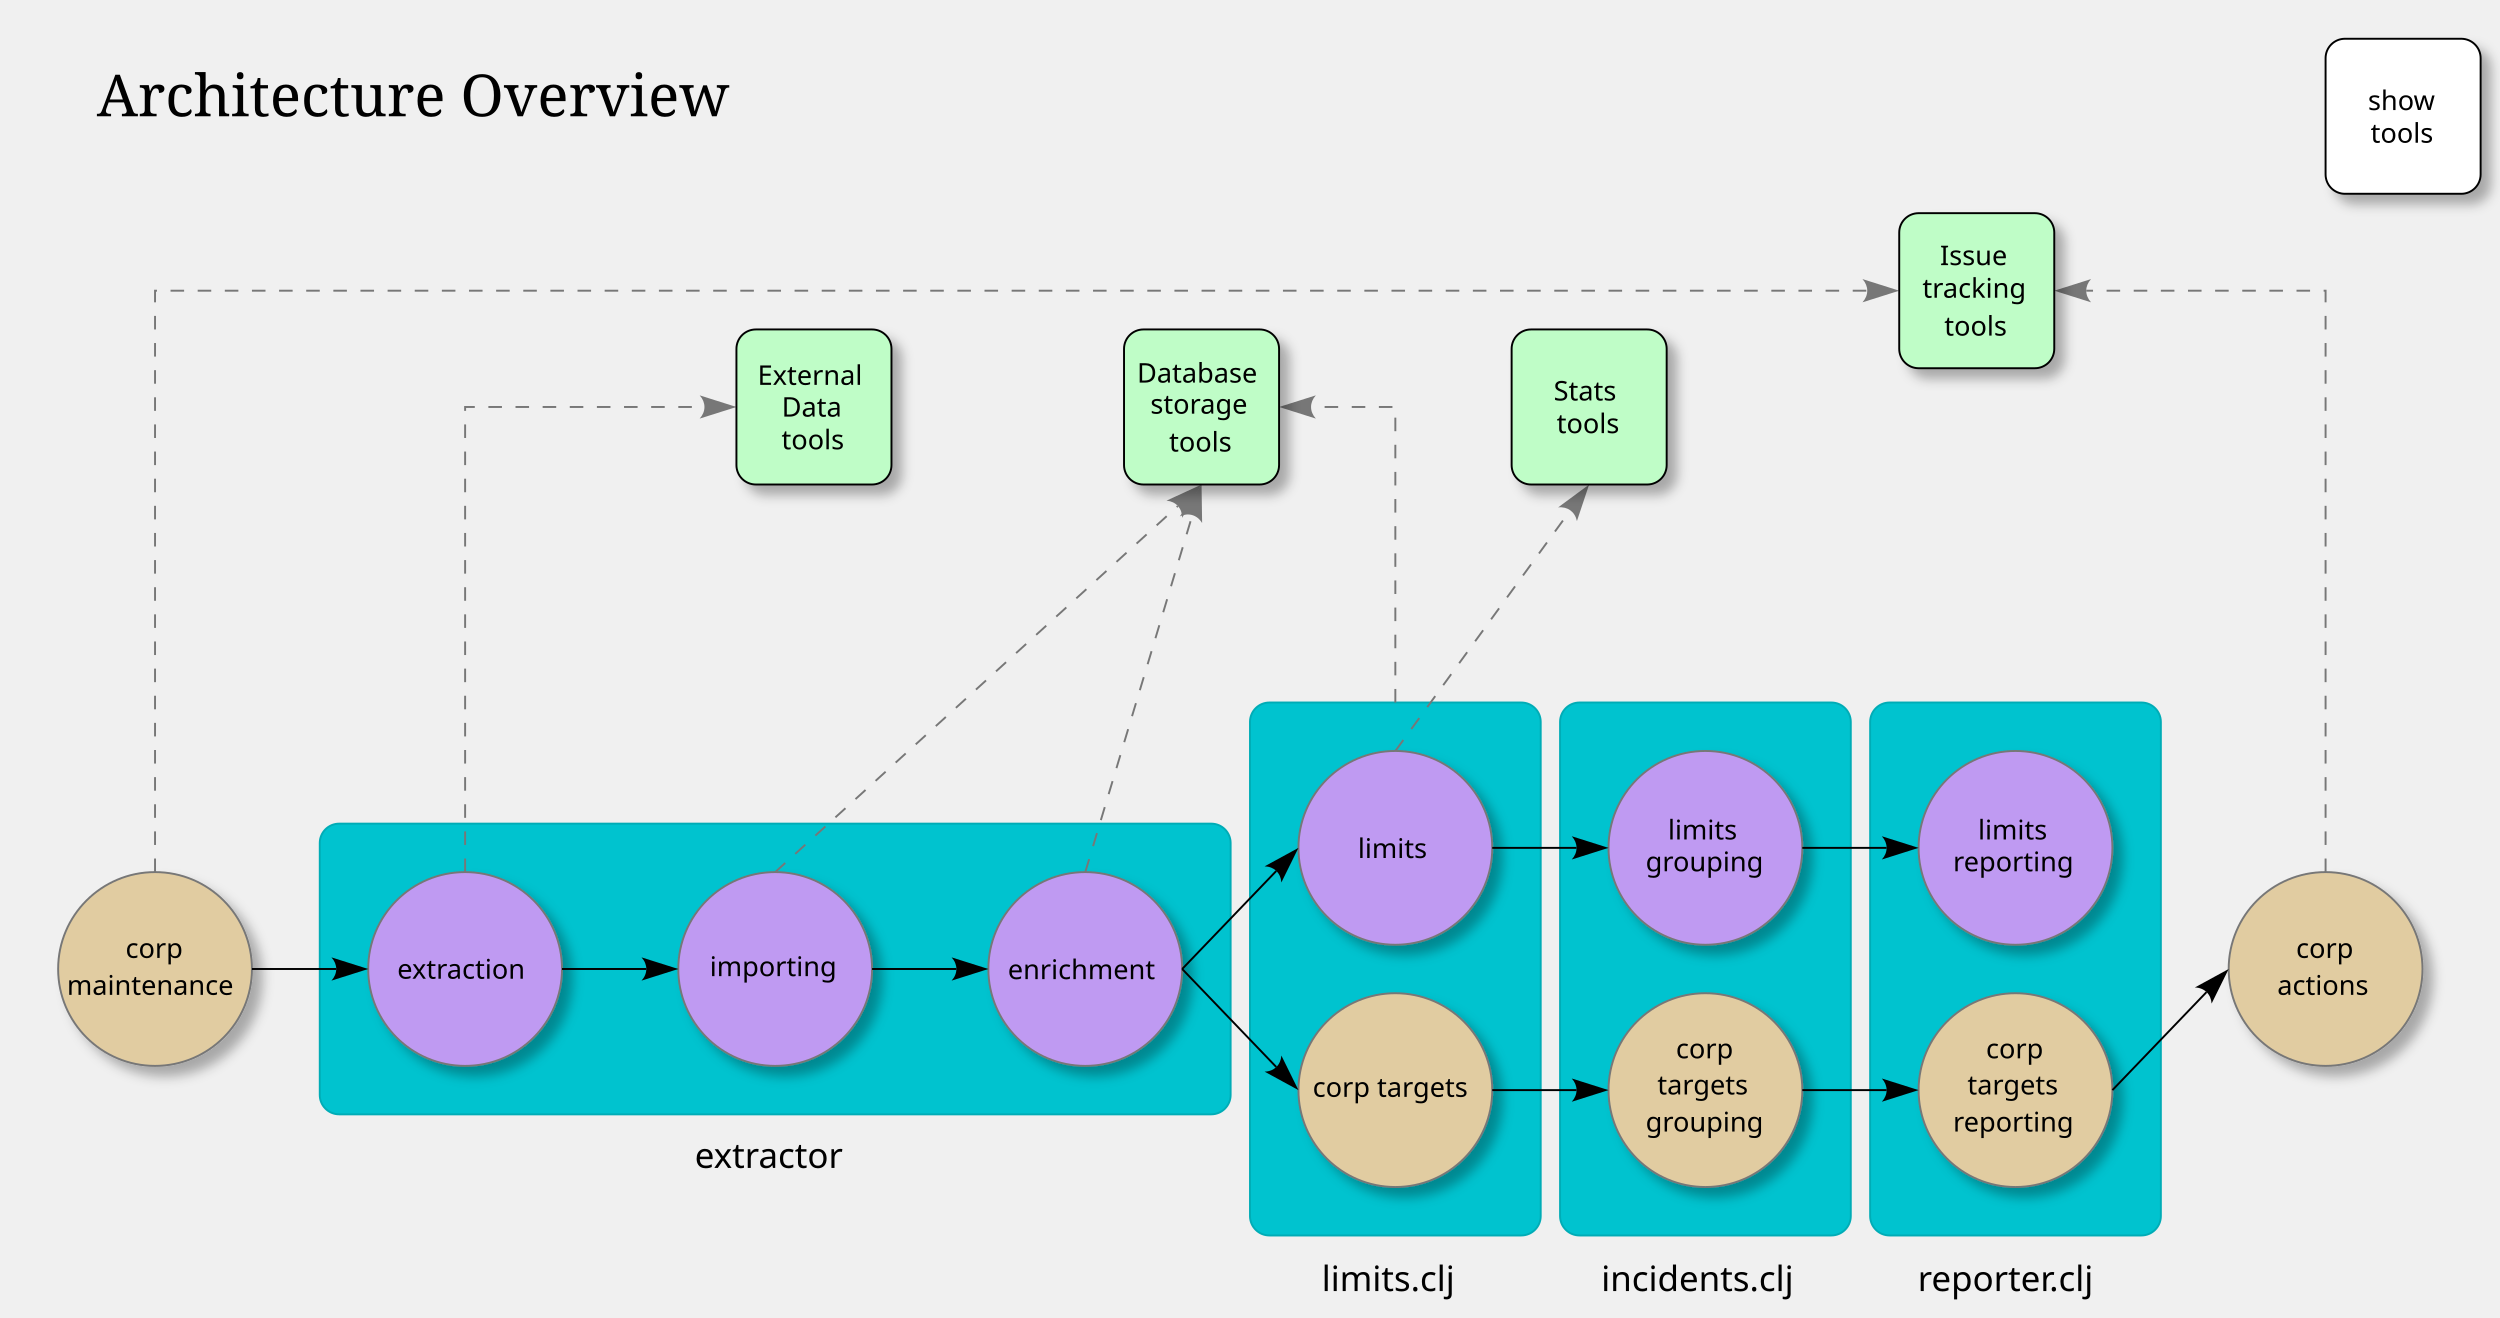
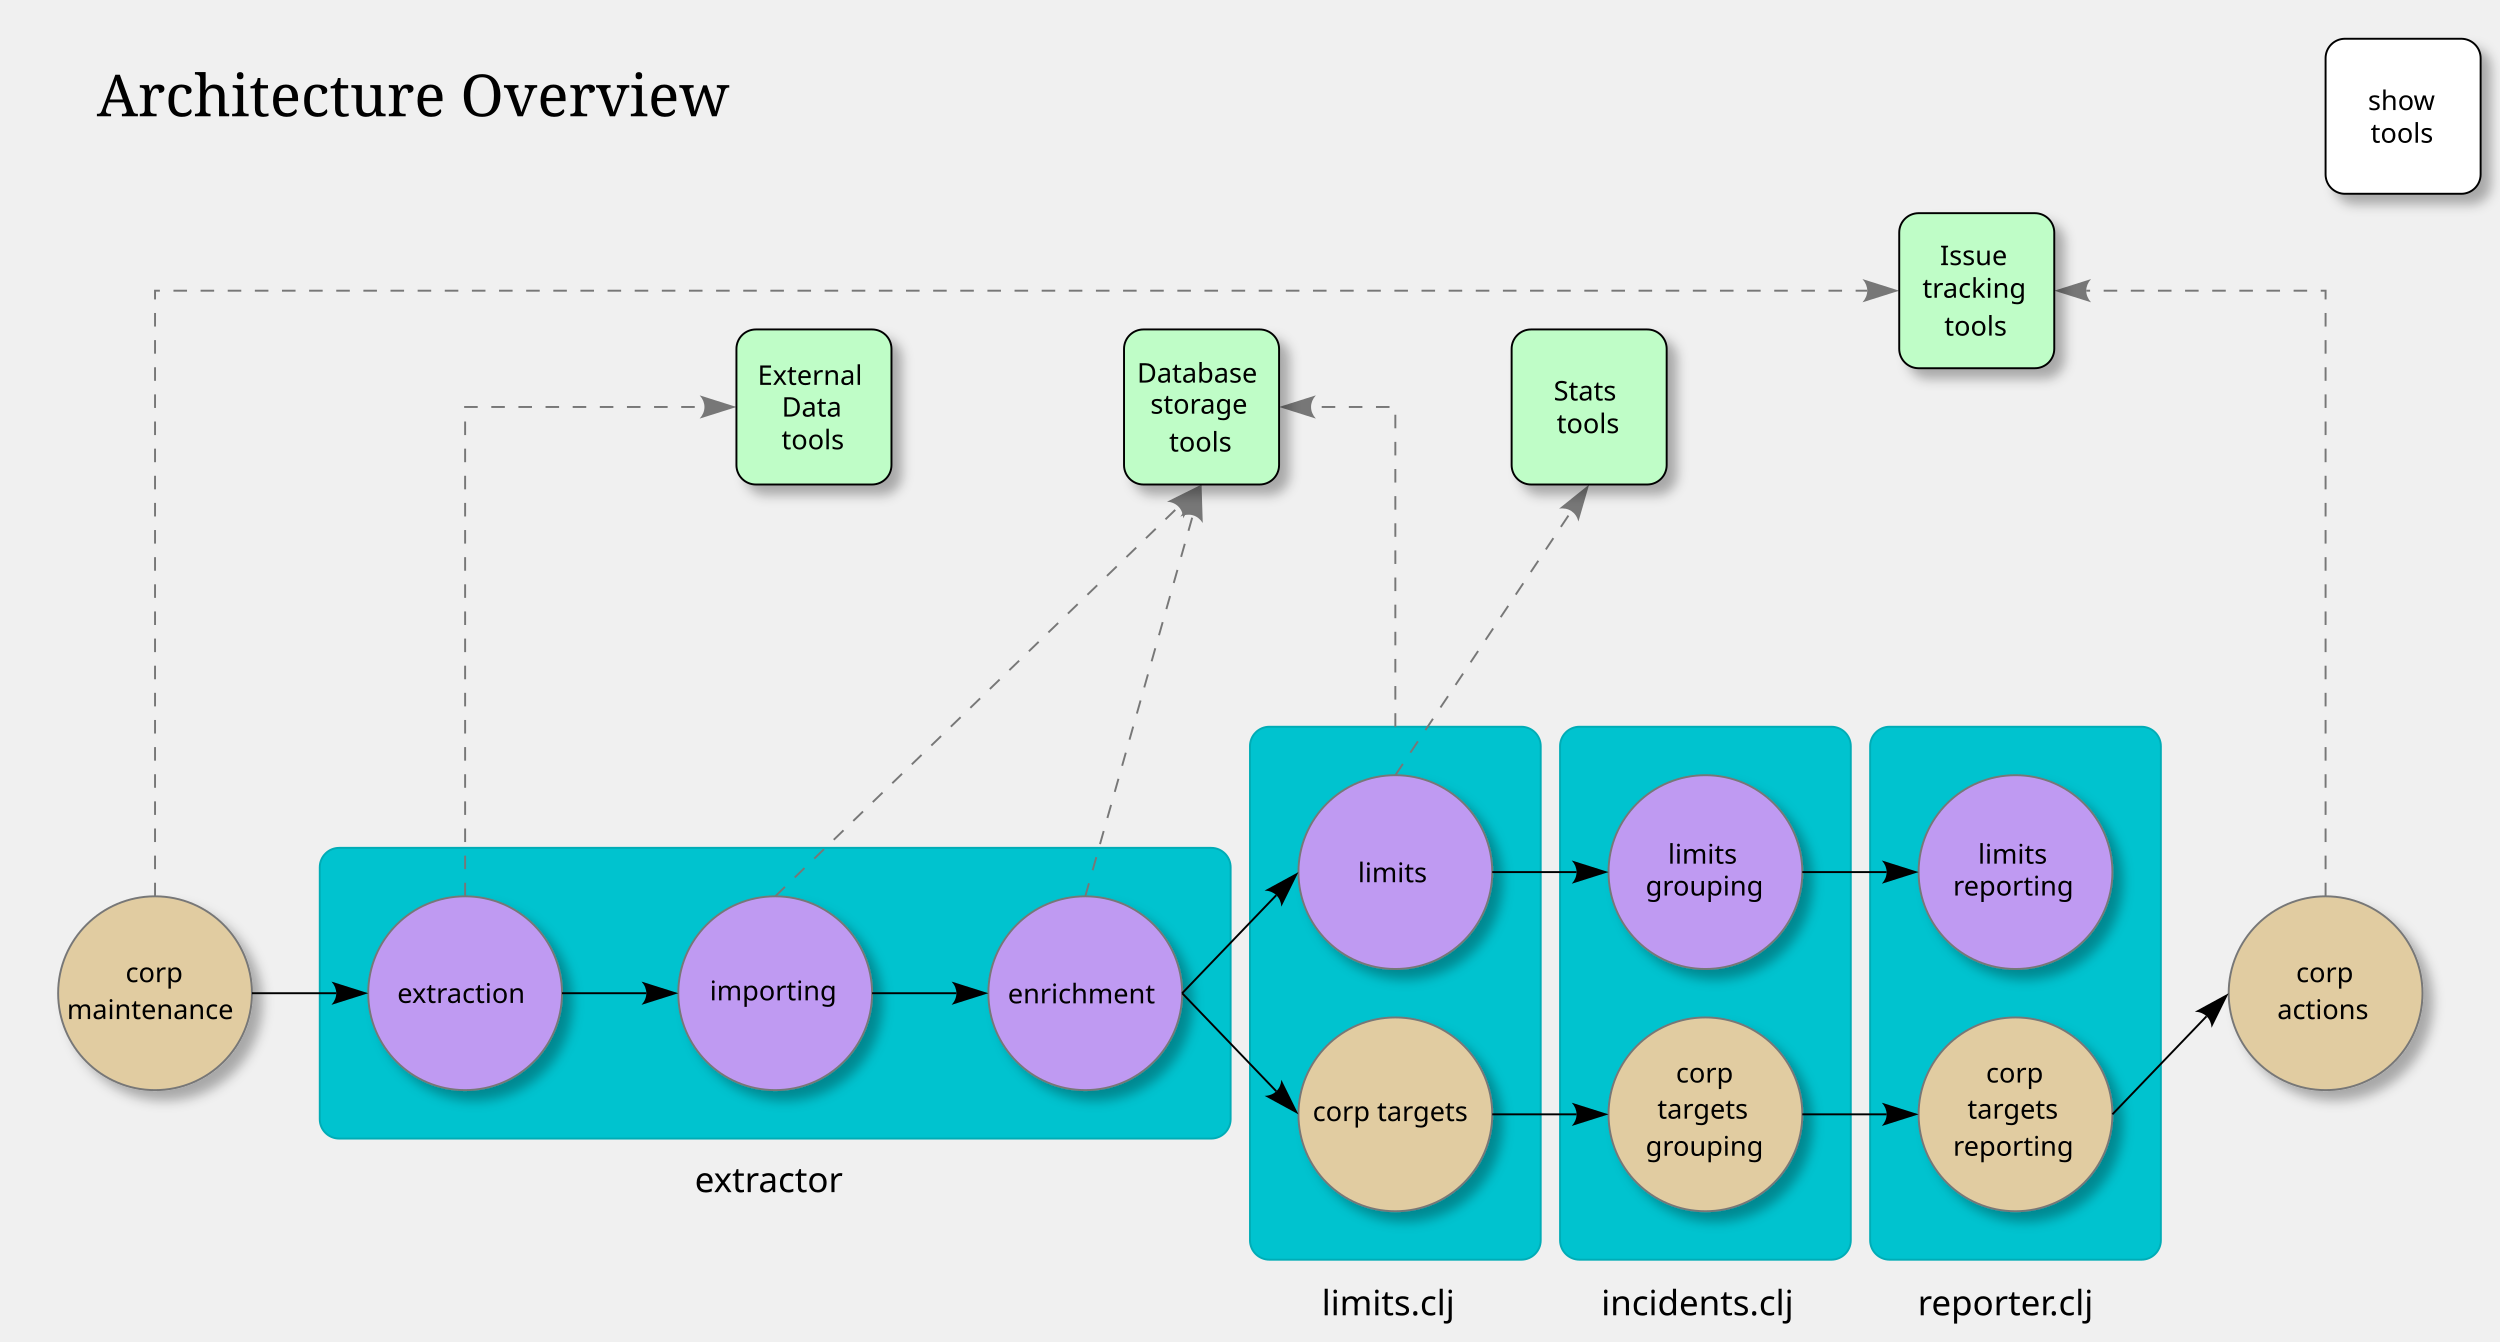
- <svg xmlns="http://www.w3.org/2000/svg" xmlns:xlink="http://www.w3.org/1999/xlink" version="1.2" width="1290.0" height="679.894">
-   <rect x="165.0" y="425.0" width="470.0" height="150.0" rx="10" ry="10" class="file" id="extractor-box" />
-   <rect x="645.0" y="362.5" width="150.0" height="275.0" rx="10" ry="10" class="file" id="limits-clj-box" />
-   <rect x="805.0" y="362.5" width="150.0" height="275.0" rx="10" ry="10" class="file" id="incidents-clj-box" />
-   <rect x="965.0" y="362.5" width="150.0" height="275.0" rx="10" ry="10" class="file" id="reporter-clj-box" />
-   <g class="dep">
-     <polyline points="400.0,450.0 607.791,261.099" class="connector" stroke-dasharray="7,7" />
-     <use xlink:href="#arrow-head" class="marker marker-end" transform="translate(607.791 261.0991) rotate(-42.27369)" fill="#777777" />
-   </g>
-   <g class="dep">
-     <polyline points="560.0,450.0 615.259,265.804" class="connector" stroke-dasharray="7,7" />
-     <use xlink:href="#arrow-head" class="marker marker-end" transform="translate(615.2588 265.8041) rotate(-73.30076)" fill="#777777" />
-   </g>
-   <g class="dep">
-     <polyline points="720.0,362.5 720.0,210.0 676.5,210.0" class="connector" stroke-dasharray="7,7" />
+ <svg xmlns="http://www.w3.org/2000/svg" xmlns:xlink="http://www.w3.org/1999/xlink" version="1.2" width="1290.0" height="692.394">
+   <rect x="165.0" y="437.5" width="470.0" height="150.0" rx="10" ry="10" class="file" id="extractor-box" />
+   <rect x="645.0" y="375.0" width="150.0" height="275.0" rx="10" ry="10" class="file" id="limits-clj-box" />
+   <rect x="805.0" y="375.0" width="150.0" height="275.0" rx="10" ry="10" class="file" id="incidents-clj-box" />
+   <rect x="965.0" y="375.0" width="150.0" height="275.0" rx="10" ry="10" class="file" id="reporter-clj-box" />
+   <g class="dep">
+     <polyline points="400.0,462.5 608.132,261.463" class="connector" stroke-dasharray="7,7" />
+     <use xlink:href="#arrow-head" class="marker marker-end" transform="translate(608.1322 261.4632) rotate(-44.00653)" fill="#777777" />
+   </g>
+   <g class="dep">
+     <polyline points="560.0,462.5 615.516,265.879" class="connector" stroke-dasharray="7,7" />
+     <use xlink:href="#arrow-head" class="marker marker-end" transform="translate(615.5165 265.8792) rotate(-74.23282)" fill="#777777" />
+   </g>
+   <g class="dep">
+     <polyline points="720.0,375.0 720.0,210.0 676.5,210.0" class="connector" stroke-dasharray="7,7" />
    <use xlink:href="#arrow-head" class="marker marker-end" transform="translate(676.5 210.0) rotate(180.0)" fill="#777777" />
  </g>
  <g class="dep">
-     <polyline points="720.0,387.5 810.295,263.344" class="connector" stroke-dasharray="7,7" />
-     <use xlink:href="#arrow-head" class="marker marker-end" transform="translate(810.2952 263.3441) rotate(-53.97263)" fill="#777777" />
-   </g>
-   <g class="dep">
-     <polyline points="80.0,450.0 80.0,150.0 963.5,150.0" class="connector" stroke-dasharray="7,7" />
+     <polyline points="720.0,400.0 810.847,263.729" class="connector" stroke-dasharray="7,7" />
+     <use xlink:href="#arrow-head" class="marker marker-end" transform="translate(810.8474 263.7288) rotate(-56.30993)" fill="#777777" />
+   </g>
+   <g class="dep">
+     <polyline points="80.0,462.5 80.0,150.0 963.5,150.0" class="connector" stroke-dasharray="7,7" />
    <use xlink:href="#arrow-head" class="marker marker-end" transform="translate(963.5 150.0) rotate(0.0)" fill="#777777" />
  </g>
  <g class="dep">
-     <polyline points="240.0,450.0 240.0,210.0 363.5,210.0" class="connector" stroke-dasharray="7,7" />
+     <polyline points="240.0,462.5 240.0,210.0 363.5,210.0" class="connector" stroke-dasharray="7,7" />
    <use xlink:href="#arrow-head" class="marker marker-end" transform="translate(363.5 210.0) rotate(0.0)" fill="#777777" />
  </g>
  <g class="dep">
-     <polyline points="1200.0,450.0 1200.0,150.0 1076.5,150.0" class="connector" stroke-dasharray="7,7" />
+     <polyline points="1200.0,462.5 1200.0,150.0 1076.5,150.0" class="connector" stroke-dasharray="7,7" />
    <use xlink:href="#arrow-head" class="marker marker-end" transform="translate(1076.5 150.0) rotate(180.0)" fill="#777777" />
  </g>
  <defs>
    <filter id="ds" x="-20%" y="-20%" width="140%" height="140%">
      <feGaussianBlur in="SourceAlpha" stdDeviation="3.0" result="blur-out" />
      <feOffset dx="5" dy="5" in="blur-out" result="the-shadow" />
      <feColorMatrix in="the-shadow" result="color-out" type="matrix" values="0 0 0 0 0 0 0 0 0 0 0 0 0 0 0 0 0 0 0.3 0" />
      <feBlend in="SourceGraphic" in2="color-out" mode="normal" />
    </filter>
    <symbol id="arrow-head" class="marker-def curvy-arrow-marker" style="overflow:visible;">
      <path d="m -2.475 -6.0 l 18.975 6.0 l -18.975 6.0 c 3.3 -3.6, 3.3 -8.4, 0 -12 z" />
    </symbol>
    <style type="text/css">.dep {
  display: block;
}

circle {
  fill: none;
  stroke: #777777;
}

g.dep polyline {
  stroke: #777777;
}

.box-text {
  stroke: black;
}

polyline {
  stroke: black;
}

.main-fun {
  fill: #bf9af2;
}

.corp-fun {
  fill: #e1cca1;
}

.tool {
  fill: #bffdc7;
}

.file {
  fill: #00c3cf;
  stroke: #00acb6;
}

.button {
  fill: #ffffff;
}

.connector {
  fill: none;
}</style>
  </defs>
  <text font-family="Georgia" font-size="30" x="50" y="60">Architecture Overview</text>
  <g>
    <g>
      <rect x="1200" y="20" width="80" height="80" rx="10" ry="10" id="deps-toggle" class="button box-text" filter="url(#ds)" />
      <g transform="translate(1239.248 56.78809)">
        <text font-family="Verdana" font-size="14" transform="translate(-17.38379 0.0)">show</text>
        <text font-family="Verdana" font-size="14" transform="translate(-15.99609 16.84863)">tools</text>
      </g>
    </g>
  </g>
-   <g>
-     <g transform="translate(80.0 500.0)">
+   <g transform="translate(80.0 562.5)">
+     <g transform="translate(0.0 -50.0)">
      <circle cx="0" cy="0" r="50" id="maintenance" class="corp-fun" filter="url(#ds)" />
      <g transform="translate(-0.7177734 -5.713867)">
        <text font-family="Verdana" font-size="14" transform="translate(-14.51611 0.0)">corp</text>
        <text font-family="Verdana" font-size="14" transform="translate(-44.74463 19.06348)">maintenance</text>
      </g>
    </g>
-     <g transform="translate(240.0 500.0)">
+     <g transform="translate(160.0 -50.0)">
      <circle cx="0" cy="0" r="50" id="extraction" class="main-fun extractor" filter="url(#ds)" />
      <text font-family="Verdana" font-size="14" transform="translate(-0.7246094 5.017578) translate(-34.29932 0.0)">extraction</text>
    </g>
-     <g transform="translate(400.0 500.0)">
+     <g transform="translate(320.0 -50.0)">
      <circle cx="0" cy="0" r="50" id="importing" class="main-fun extractor" filter="url(#ds)" />
      <text font-family="Verdana" font-size="14" transform="translate(-1.196289 3.677734) translate(-32.56641 0.0)">importing</text>
    </g>
-     <g transform="translate(560.0 500.0)">
+     <g transform="translate(480.0 -50.0)">
      <circle cx="0" cy="0" r="50" id="enrichment" class="main-fun extractor" filter="url(#ds)" />
      <text font-family="Verdana" font-size="14" transform="translate(-0.7246094 5.229492) translate(-39.24512 0.0)">enrichment</text>
    </g>
-     <g id="limits-clj" transform="translate(770.0 437.5)">
+     <g id="limits-clj" transform="translate(690.0 -112.5)">
      <g transform="translate(-50.0 0.0)">
        <circle cx="0" cy="0" r="50" id="limits" class="main-fun" filter="url(#ds)" />
        <text font-family="Verdana" font-size="14" transform="translate(-1.27832 5.226074) translate(-18.05029 0.0)">limits</text>
      </g>
      <g transform="translate(-50.0 125.0)">
        <circle cx="0" cy="0" r="50" id="corp-targets" class="corp-fun" filter="url(#ds)" />
        <text font-family="Verdana" font-size="14" transform="translate(-0.7177734 3.469238) translate(-41.94531 0.0)">corp targets</text>
      </g>
    </g>
-     <g id="incidents-clj" transform="translate(930.0 437.5)">
+     <g id="incidents-clj" transform="translate(850.0 -112.5)">
      <g transform="translate(-50.0 0.0)">
        <circle cx="0" cy="0" r="50" id="limits-grouping" class="main-fun" filter="url(#ds)" />
        <g transform="translate(-1.27832 -4.343262)">
          <text font-family="Verdana" font-size="14" transform="translate(-18.05029 0.0)">limits</text>
          <text font-family="Verdana" font-size="14" transform="translate(-29.55859 16.43164)">grouping</text>
        </g>
      </g>
      <g transform="translate(-50.0 125.0)">
        <circle cx="0" cy="0" r="50" id="corp-targets-grouping" class="corp-fun" filter="url(#ds)" />
        <g transform="translate(-0.7177734 -16.41455)">
          <text font-family="Verdana" font-size="14" transform="translate(-14.51611 0.0)">corp</text>
          <text font-family="Verdana" font-size="14" transform="translate(-24.09326 18.64648)">targets</text>
          <text font-family="Verdana" font-size="14" transform="translate(-30.11914 37.78516)">grouping</text>
        </g>
      </g>
    </g>
-     <g id="reporter-clj" transform="translate(1090.0 437.5)">
+     <g id="reporter-clj" transform="translate(1010.0 -112.5)">
      <g transform="translate(-50.0 0.0)">
        <circle cx="0" cy="0" r="50" id="limits-reporting" class="main-fun" filter="url(#ds)" />
        <g transform="translate(-1.27832 -4.343262)">
          <text font-family="Verdana" font-size="14" transform="translate(-18.05029 0.0)">limits</text>
          <text font-family="Verdana" font-size="14" transform="translate(-30.94629 16.43164)">reporting</text>
        </g>
      </g>
      <g transform="translate(-50.0 125.0)">
        <circle cx="0" cy="0" r="50" id="corp-targets-reporting" class="corp-fun" filter="url(#ds)" />
        <g transform="translate(-0.7177734 -16.41455)">
          <text font-family="Verdana" font-size="14" transform="translate(-14.51611 0.0)">corp</text>
          <text font-family="Verdana" font-size="14" transform="translate(-24.09326 18.64648)">targets</text>
          <text font-family="Verdana" font-size="14" transform="translate(-31.50684 37.78516)">reporting</text>
        </g>
      </g>
    </g>
-     <g transform="translate(1200.0 500.0)">
+     <g transform="translate(1120.0 -50.0)">
      <circle cx="0" cy="0" r="50" id="corp-actions" class="corp-fun" filter="url(#ds)" />
      <g transform="translate(-0.7177734 -5.713867)">
        <text font-family="Verdana" font-size="14" transform="translate(-14.51611 0.0)">corp</text>
        <text font-family="Verdana" font-size="14" transform="translate(-24.20605 19.06348)">actions</text>
      </g>
    </g>
  </g>
  <g>
    <g class="dep" transform="translate(180.0 -40.0)">
      <g>
        <rect x="200" y="210" width="80" height="80" rx="10" ry="10" id="sc" class="tool box-text" filter="url(#ds)" />
        <g transform="translate(238.6328 238.5928)">
          <text font-family="Verdana" font-size="14" transform="translate(-27.71631 0.0)">External</text>
          <text font-family="Verdana" font-size="14" transform="translate(-15.27148 16.39062)">Data</text>
          <text font-family="Verdana" font-size="14" transform="translate(-15.38086 33.23926)">tools</text>
        </g>
      </g>
    </g>
    <g class="dep" transform="translate(580.0 -40.0)">
      <g>
        <rect x="0" y="210" width="80" height="80" rx="10" ry="10" id="postgres" class="tool box-text" filter="url(#ds)" />
        <g transform="translate(38.63281 237.4272)">
          <text font-family="Verdana" font-size="14" transform="translate(-31.91699 0.0)">Database</text>
          <text font-family="Verdana" font-size="14" transform="translate(-25.04346 16.04199)">storage</text>
          <text font-family="Verdana" font-size="14" transform="translate(-15.38086 35.57031)">tools</text>
        </g>
      </g>
    </g>
    <g class="dep" transform="translate(780.0 -40.0)">
      <g>
        <rect x="0" y="210" width="80" height="80" rx="10" ry="10" id="r" class="tool box-text" filter="url(#ds)" />
        <g transform="translate(39.08398 246.6514)">
          <text font-family="Verdana" font-size="14" transform="translate(-17.40771 0.0)">Stats</text>
          <text font-family="Verdana" font-size="14" transform="translate(-15.83203 16.84863)">tools</text>
        </g>
      </g>
    </g>
    <g class="dep" transform="translate(980.0 -40.0)">
      <g>
        <rect x="0" y="150" width="80" height="80" rx="10" ry="10" id="jira" class="tool box-text" filter="url(#ds)" />
        <g transform="translate(39.06348 176.7949)">
          <text font-family="Verdana" font-size="14" transform="translate(-18.02979 0.0)">Issue</text>
          <text font-family="Verdana" font-size="14" transform="translate(-27.09424 16.84863)">tracking</text>
          <text font-family="Verdana" font-size="14" transform="translate(-15.81152 36.37695)">tools</text>
        </g>
      </g>
    </g>
  </g>
-   <text id="extractor-text" font-family="Verdana" font-size="18" transform="translate(358.4805 602.6387)">extractor</text>
-   <text id="limits-clj-text" font-family="Verdana" font-size="18" transform="translate(682.0049 666.1758)">limits.clj</text>
-   <text id="incidents-clj-text" font-family="Verdana" font-size="18" transform="translate(826.2329 666.1758)">incidents.clj</text>
-   <text id="reporter-clj-text" font-family="Verdana" font-size="18" transform="translate(989.5508 666.1758)">reporter.clj</text>
-   <g>
-     <polyline points="130.0,500.0 173.5,500.0" class="connector" />
-     <use xlink:href="#arrow-head" class="marker marker-end" transform="translate(173.5 500.0) rotate(0.0)" />
-   </g>
-   <g>
-     <polyline points="290.0,500.0 333.5,500.0" class="connector" />
-     <use xlink:href="#arrow-head" class="marker marker-end" transform="translate(333.5 500.0) rotate(0.0)" />
-   </g>
-   <g>
-     <polyline points="450.0,500.0 493.5,500.0" class="connector" />
-     <use xlink:href="#arrow-head" class="marker marker-end" transform="translate(493.5 500.0) rotate(0.0)" />
-   </g>
-   <g>
-     <polyline points="610.0,500.0 658.573,449.403" class="connector" />
-     <use xlink:href="#arrow-head" class="marker marker-end" transform="translate(658.5732 449.4029) rotate(-46.16914)" />
-   </g>
-   <g>
-     <polyline points="610.0,500.0 658.573,550.597" class="connector" />
-     <use xlink:href="#arrow-head" class="marker marker-end" transform="translate(658.5732 550.5971) rotate(46.16914)" />
-   </g>
-   <g>
-     <polyline points="770.0,437.5 813.5,437.5" class="connector" />
-     <use xlink:href="#arrow-head" class="marker marker-end" transform="translate(813.5 437.5) rotate(0.0)" />
-   </g>
-   <g>
-     <polyline points="770.0,562.5 813.5,562.5" class="connector" />
-     <use xlink:href="#arrow-head" class="marker marker-end" transform="translate(813.5 562.5) rotate(0.0)" />
-   </g>
-   <g>
-     <polyline points="930.0,437.5 973.5,437.5" class="connector" />
-     <use xlink:href="#arrow-head" class="marker marker-end" transform="translate(973.5 437.5) rotate(0.0)" />
-   </g>
-   <g>
-     <polyline points="930.0,562.5 973.5,562.5" class="connector" />
-     <use xlink:href="#arrow-head" class="marker marker-end" transform="translate(973.5 562.5) rotate(0.0)" />
-   </g>
-   <g>
-     <polyline points="1090.0,562.5 1138.573,511.903" class="connector" />
-     <use xlink:href="#arrow-head" class="marker marker-end" transform="translate(1138.573 511.9029) rotate(-46.16914)" />
+   <text id="extractor-text" font-family="Verdana" font-size="18" transform="translate(358.4805 615.1387)">extractor</text>
+   <text id="limits-clj-text" font-family="Verdana" font-size="18" transform="translate(682.0049 678.6758)">limits.clj</text>
+   <text id="incidents-clj-text" font-family="Verdana" font-size="18" transform="translate(826.2329 678.6758)">incidents.clj</text>
+   <text id="reporter-clj-text" font-family="Verdana" font-size="18" transform="translate(989.5508 678.6758)">reporter.clj</text>
+   <g>
+     <polyline points="130.0,512.5 173.5,512.5" class="connector" />
+     <use xlink:href="#arrow-head" class="marker marker-end" transform="translate(173.5 512.5) rotate(0.0)" />
+   </g>
+   <g>
+     <polyline points="290.0,512.5 333.5,512.5" class="connector" />
+     <use xlink:href="#arrow-head" class="marker marker-end" transform="translate(333.5 512.5) rotate(0.0)" />
+   </g>
+   <g>
+     <polyline points="450.0,512.5 493.5,512.5" class="connector" />
+     <use xlink:href="#arrow-head" class="marker marker-end" transform="translate(493.5 512.5) rotate(0.0)" />
+   </g>
+   <g>
+     <polyline points="610.0,512.5 658.573,461.903" class="connector" />
+     <use xlink:href="#arrow-head" class="marker marker-end" transform="translate(658.5732 461.9029) rotate(-46.16914)" />
+   </g>
+   <g>
+     <polyline points="610.0,512.5 658.573,563.097" class="connector" />
+     <use xlink:href="#arrow-head" class="marker marker-end" transform="translate(658.5732 563.0971) rotate(46.16914)" />
+   </g>
+   <g>
+     <polyline points="770.0,450.0 813.5,450.0" class="connector" />
+     <use xlink:href="#arrow-head" class="marker marker-end" transform="translate(813.5 450.0) rotate(0.0)" />
+   </g>
+   <g>
+     <polyline points="770.0,575.0 813.5,575.0" class="connector" />
+     <use xlink:href="#arrow-head" class="marker marker-end" transform="translate(813.5 575.0) rotate(0.0)" />
+   </g>
+   <g>
+     <polyline points="930.0,450.0 973.5,450.0" class="connector" />
+     <use xlink:href="#arrow-head" class="marker marker-end" transform="translate(973.5 450.0) rotate(0.0)" />
+   </g>
+   <g>
+     <polyline points="930.0,575.0 973.5,575.0" class="connector" />
+     <use xlink:href="#arrow-head" class="marker marker-end" transform="translate(973.5 575.0) rotate(0.0)" />
+   </g>
+   <g>
+     <polyline points="1090.0,575.0 1138.573,524.403" class="connector" />
+     <use xlink:href="#arrow-head" class="marker marker-end" transform="translate(1138.573 524.4029) rotate(-46.16914)" />
  </g>
</svg>
